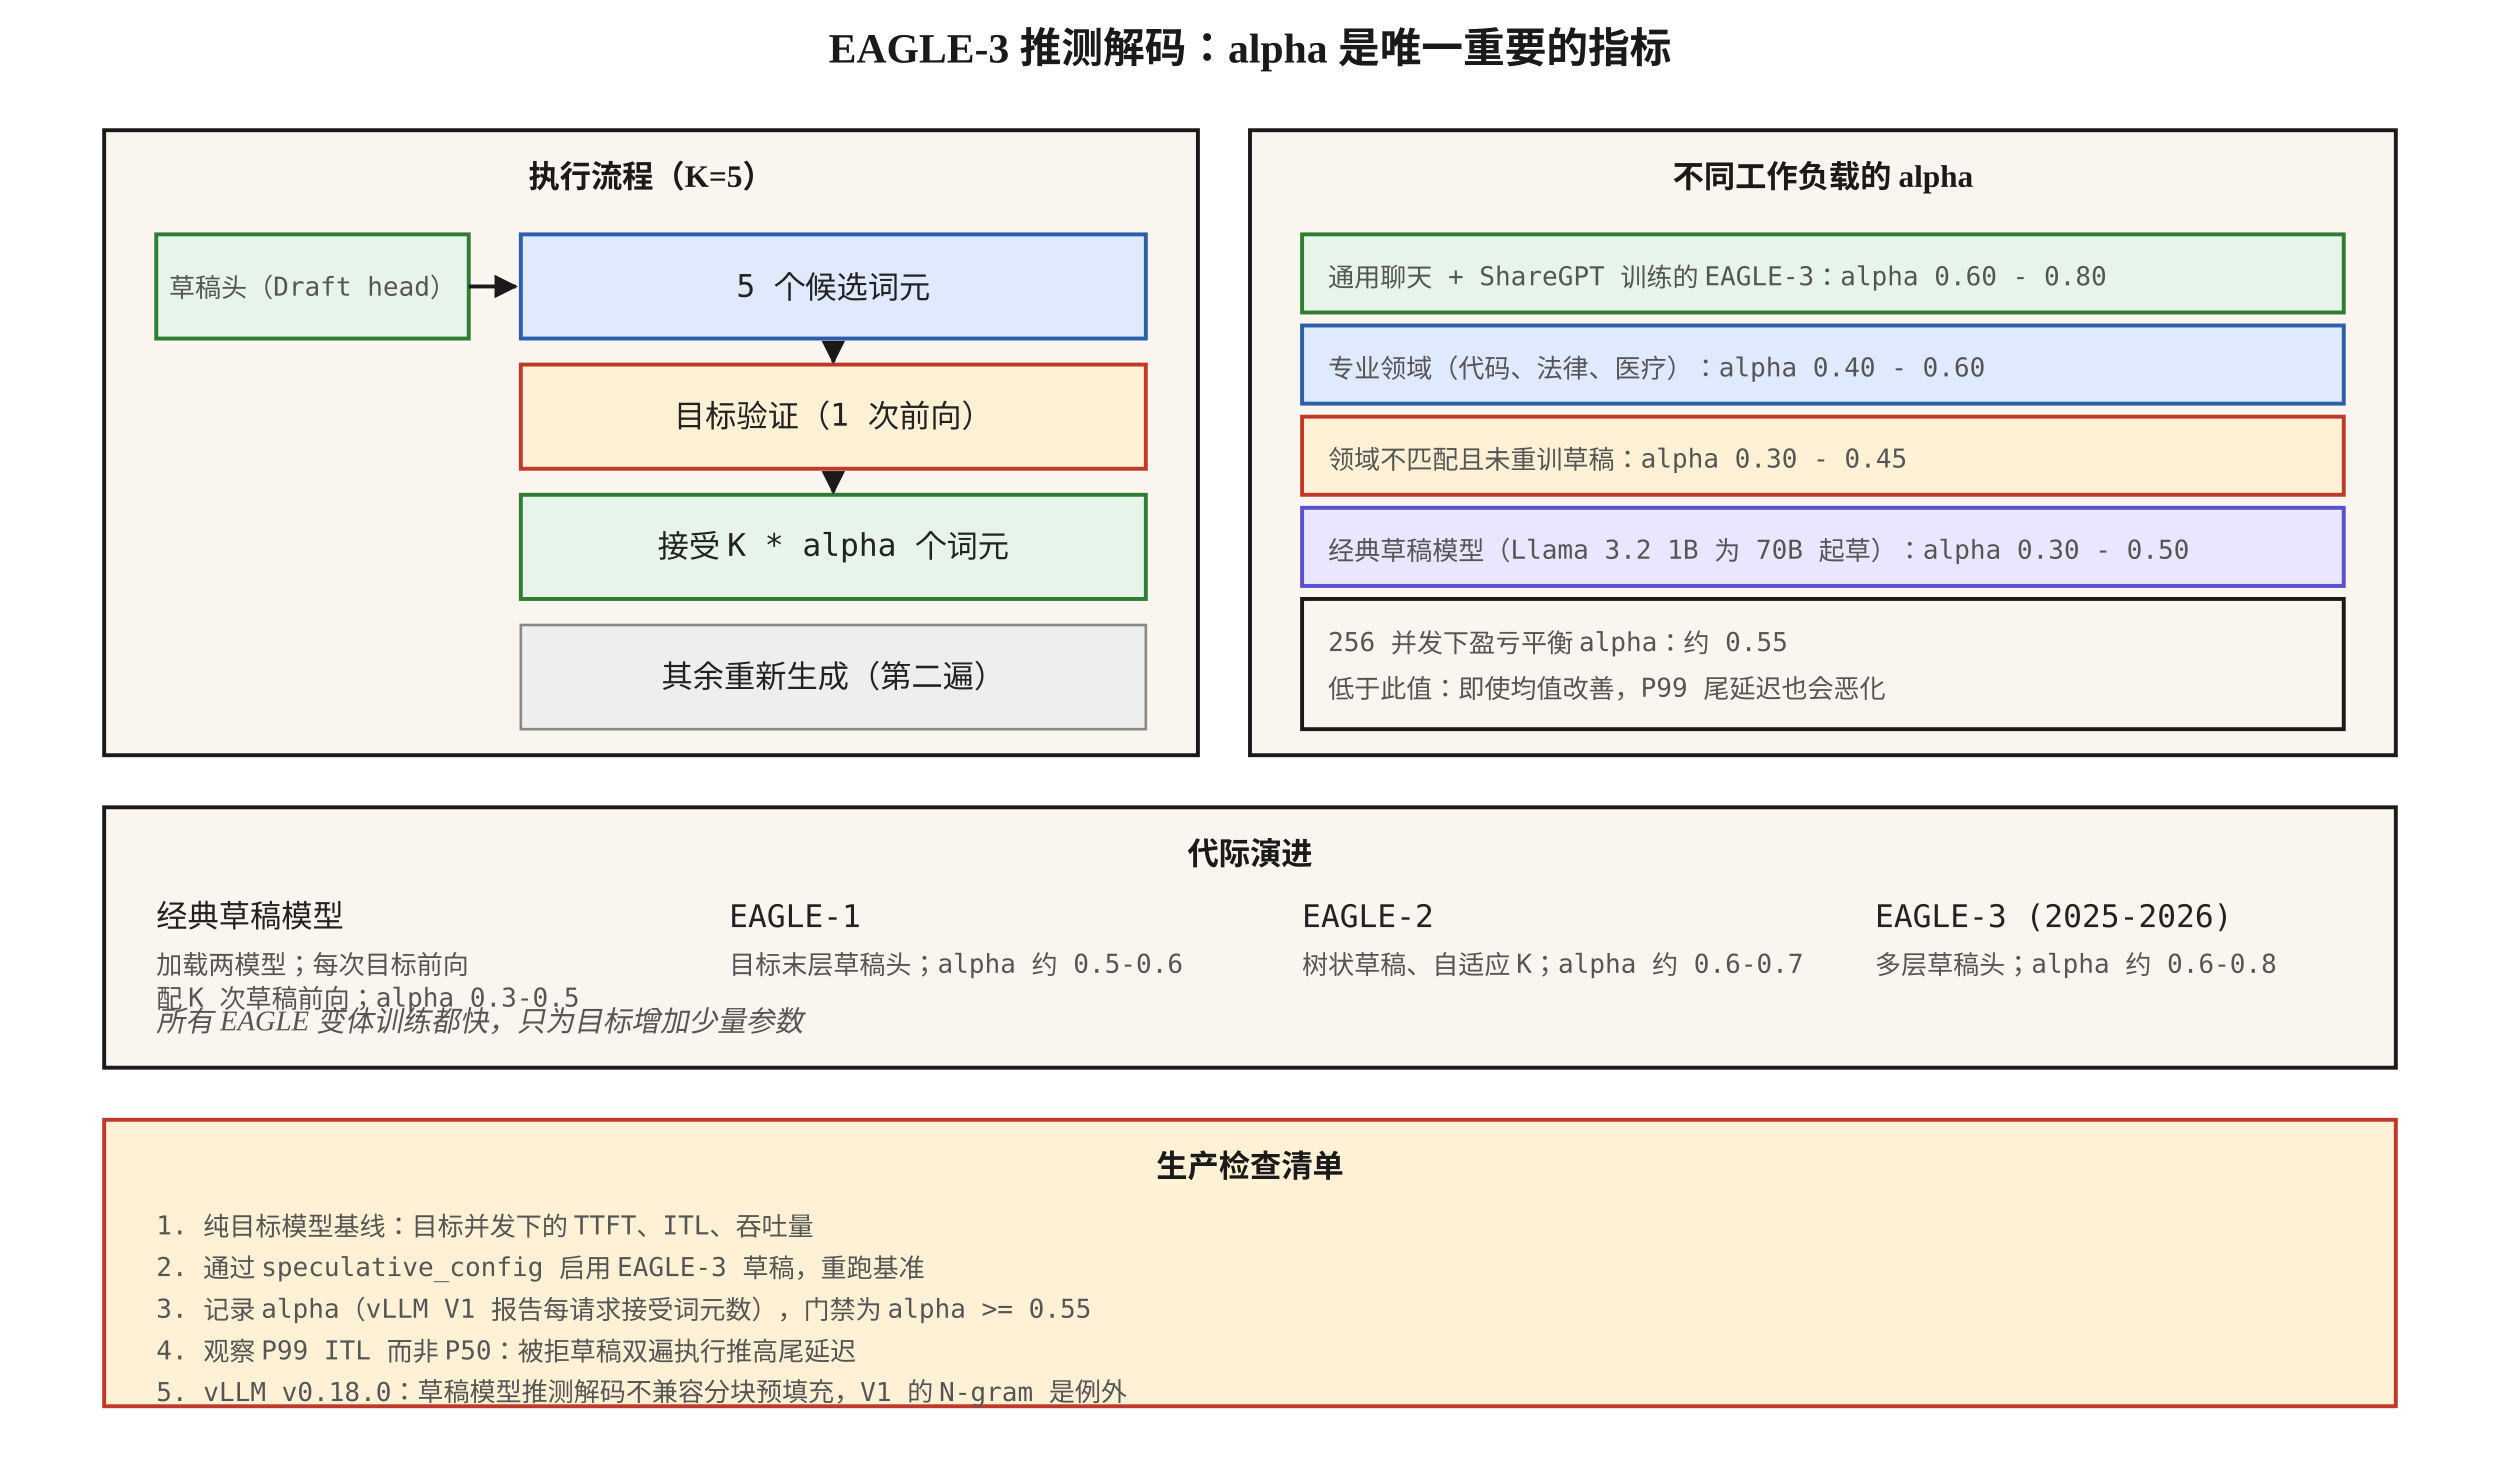
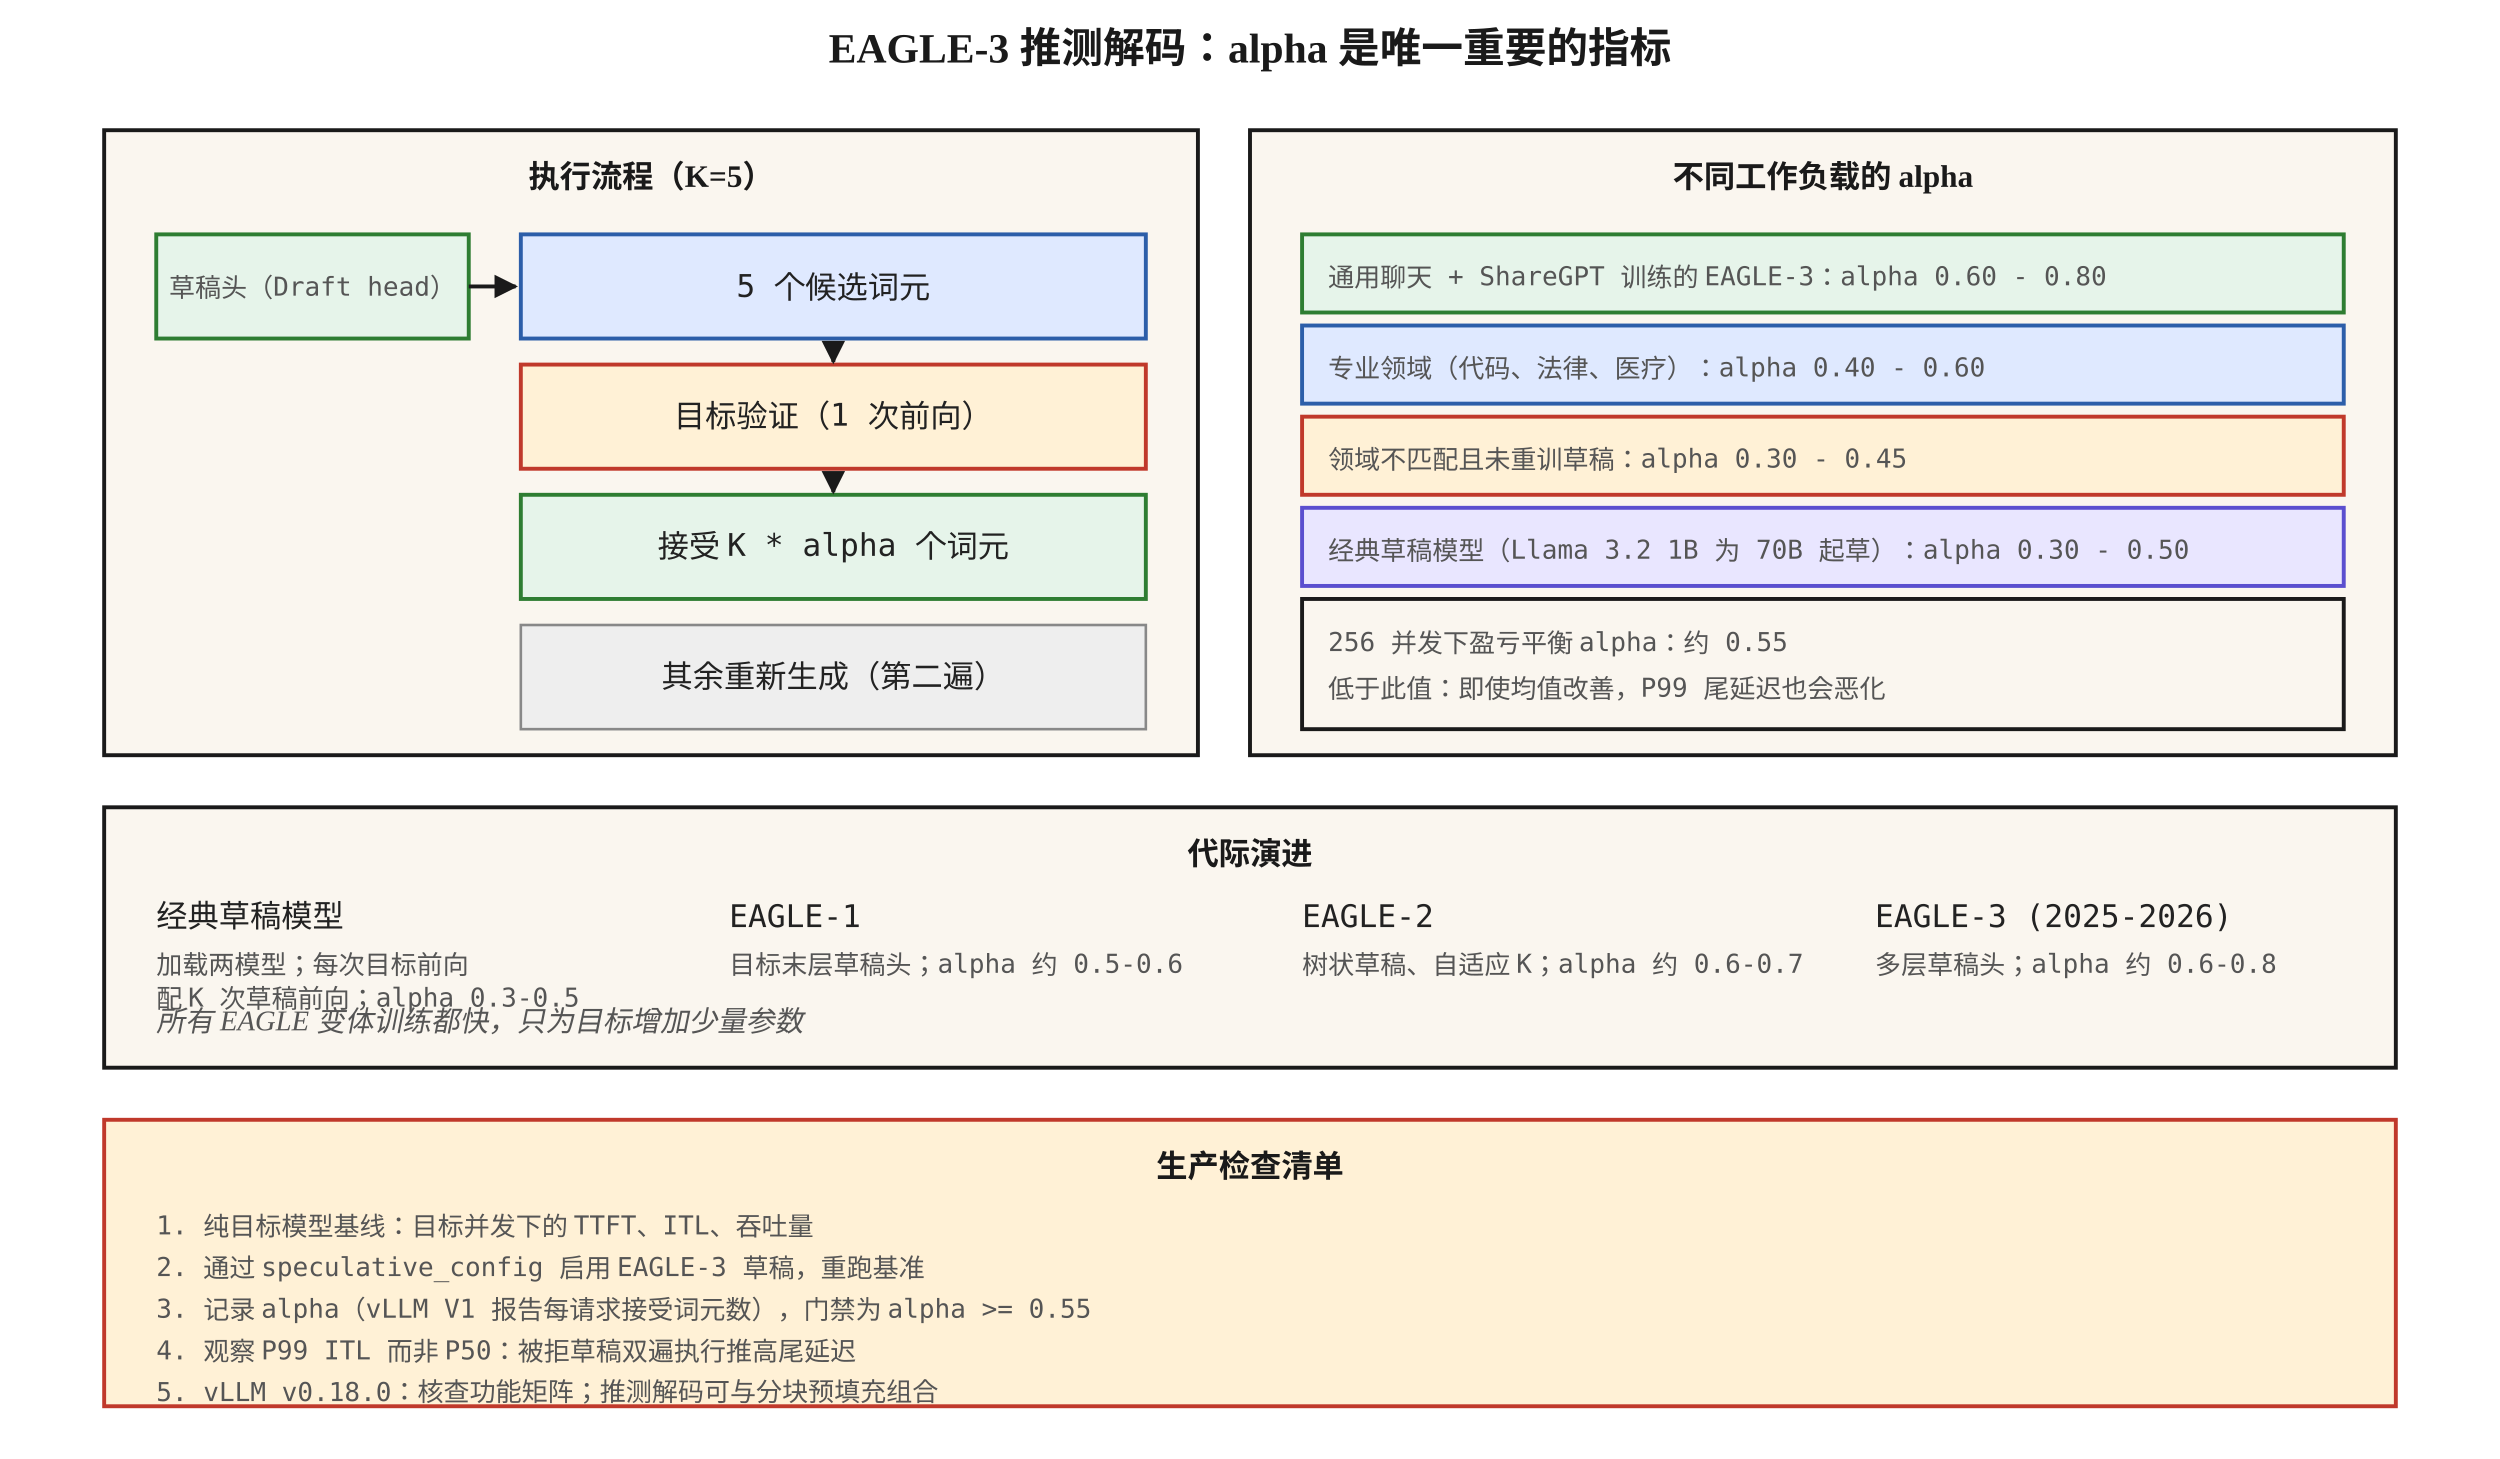
<svg xmlns="http://www.w3.org/2000/svg" viewBox="0 0 960 560" font-family="Georgia, 'Times New Roman', serif">
  <defs>
    <marker id="arr" viewBox="0 0 10 10" refX="9" refY="5" markerWidth="6" markerHeight="6" orient="auto">
      <path d="M0,0 L10,5 L0,10 z" fill="#1a1a1a" />
    </marker>
    <style>
      .box { fill: #faf6ef; stroke: #1a1a1a; stroke-width: 1.5; }
      .hot { fill: #fff1d6; stroke: #c0392b; stroke-width: 1.5; }
      .cool { fill: #e6f4ea; stroke: #2e7d32; stroke-width: 1.5; }
      .cold { fill: #dfe9ff; stroke: #2c5ea9; stroke-width: 1.5; }
      .dsk { fill: #e9e6ff; stroke: #5a4fcf; stroke-width: 1.5; }
      .title { font-size: 16px; font-weight: 700; fill: #1a1a1a; }
      .head { font-size: 12px; font-weight: 700; fill: #1a1a1a; }
      .step { font-size: 12px; font-family: 'Menlo', monospace; fill: #222; }
      .small { font-size: 10px; font-family: 'Menlo', monospace; fill: #555; }
      .caption { font-size: 11px; fill: #555; font-style: italic; }
    </style>
  </defs>
  <text x="480" y="24" text-anchor="middle" class="title">EAGLE-3 推测解码：alpha 是唯一重要的指标</text>
  <rect x="40" y="50" width="420" height="240" class="box" />
  <text x="250" y="72" text-anchor="middle" class="head">执行流程（K=5）</text>
  <rect x="60" y="90" width="120" height="40" class="cool" />
  <text x="120" y="114" text-anchor="middle" class="small">草稿头（Draft head）</text>
  <rect x="200" y="90" width="240" height="40" class="cold" />
  <text x="320" y="114" text-anchor="middle" class="step">5 个候选词元</text>
  <line x1="180" y1="110" x2="198" y2="110" stroke="#1a1a1a" stroke-width="1.5" marker-end="url(#arr)" />
  <rect x="200" y="140" width="240" height="40" class="hot" />
  <text x="320" y="164" text-anchor="middle" class="step">目标验证（1 次前向）</text>
  <line x1="320" y1="132" x2="320" y2="139" stroke="#1a1a1a" stroke-width="1.5" marker-end="url(#arr)" />
  <rect x="200" y="190" width="240" height="40" class="cool" />
  <text x="320" y="214" text-anchor="middle" class="step">接受 K * alpha 个词元</text>
  <line x1="320" y1="182" x2="320" y2="189" stroke="#1a1a1a" stroke-width="1.5" marker-end="url(#arr)" />
  <rect x="200" y="240" width="240" height="40" class="old" fill="#eeeeee" stroke="#888" />
  <text x="320" y="264" text-anchor="middle" class="step">其余重新生成（第二遍）</text>
  <rect x="480" y="50" width="440" height="240" class="box" />
  <text x="700" y="72" text-anchor="middle" class="head">不同工作负载的 alpha</text>
  <rect x="500" y="90" width="400" height="30" class="cool" />
  <text x="510" y="110" class="small">通用聊天 + ShareGPT 训练的 EAGLE-3：alpha 0.60 - 0.80</text>
  <rect x="500" y="125" width="400" height="30" class="cold" />
  <text x="510" y="145" class="small">专业领域（代码、法律、医疗）：alpha 0.40 - 0.60</text>
  <rect x="500" y="160" width="400" height="30" class="hot" />
  <text x="510" y="180" class="small">领域不匹配且未重训草稿：alpha 0.30 - 0.45</text>
  <rect x="500" y="195" width="400" height="30" class="dsk" />
  <text x="510" y="215" class="small">经典草稿模型（Llama 3.2 1B 为 70B 起草）：alpha 0.30 - 0.50</text>
  <rect x="500" y="230" width="400" height="50" class="box" />
  <text x="510" y="250" class="small">256 并发下盈亏平衡 alpha：约 0.55</text>
  <text x="510" y="268" class="small">低于此值：即使均值改善，P99 尾延迟也会恶化</text>
  <rect x="40" y="310" width="880" height="100" class="box" />
  <text x="480" y="332" text-anchor="middle" class="head">代际演进</text>
  <text x="60" y="356" class="step">经典草稿模型</text>
  <text x="60" y="374" class="small">
    <tspan x="60">加载两模型；每次目标前向</tspan>
    <tspan x="60" dy="13">配 K 次草稿前向；alpha 0.3-0.5</tspan>
  </text>
  <text x="280" y="356" class="step">EAGLE-1</text>
  <text x="280" y="374" class="small">目标末层草稿头；alpha 约 0.5-0.6</text>
  <text x="500" y="356" class="step">EAGLE-2</text>
  <text x="500" y="374" class="small">树状草稿、自适应 K；alpha 约 0.6-0.7</text>
  <text x="720" y="356" class="step">EAGLE-3 (2025-2026)</text>
  <text x="720" y="374" class="small">多层草稿头；alpha 约 0.6-0.8</text>
  <text x="60" y="396" class="caption">所有 EAGLE 变体训练都快，只为目标增加少量参数</text>
  <rect x="40" y="430" width="880" height="110" class="hot" />
  <text x="480" y="452" text-anchor="middle" class="head">生产检查清单</text>
  <text x="60" y="474" class="small">1. 纯目标模型基线：目标并发下的 TTFT、ITL、吞吐量</text>
  <text x="60" y="490" class="small">2. 通过 speculative_config 启用 EAGLE-3 草稿，重跑基准</text>
  <text x="60" y="506" class="small">3. 记录 alpha（vLLM V1 报告每请求接受词元数），门禁为 alpha &gt;= 0.55</text>
  <text x="60" y="522" class="small">4. 观察 P99 ITL 而非 P50：被拒草稿双遍执行推高尾延迟</text>
-   <text x="60" y="538" class="small">5. vLLM v0.18.0：草稿模型推测解码不兼容分块预填充，V1 的 N-gram 是例外</text>
+   <text x="60" y="538" class="small">5. vLLM v0.18.0：核查功能矩阵；推测解码可与分块预填充组合</text>
</svg>
